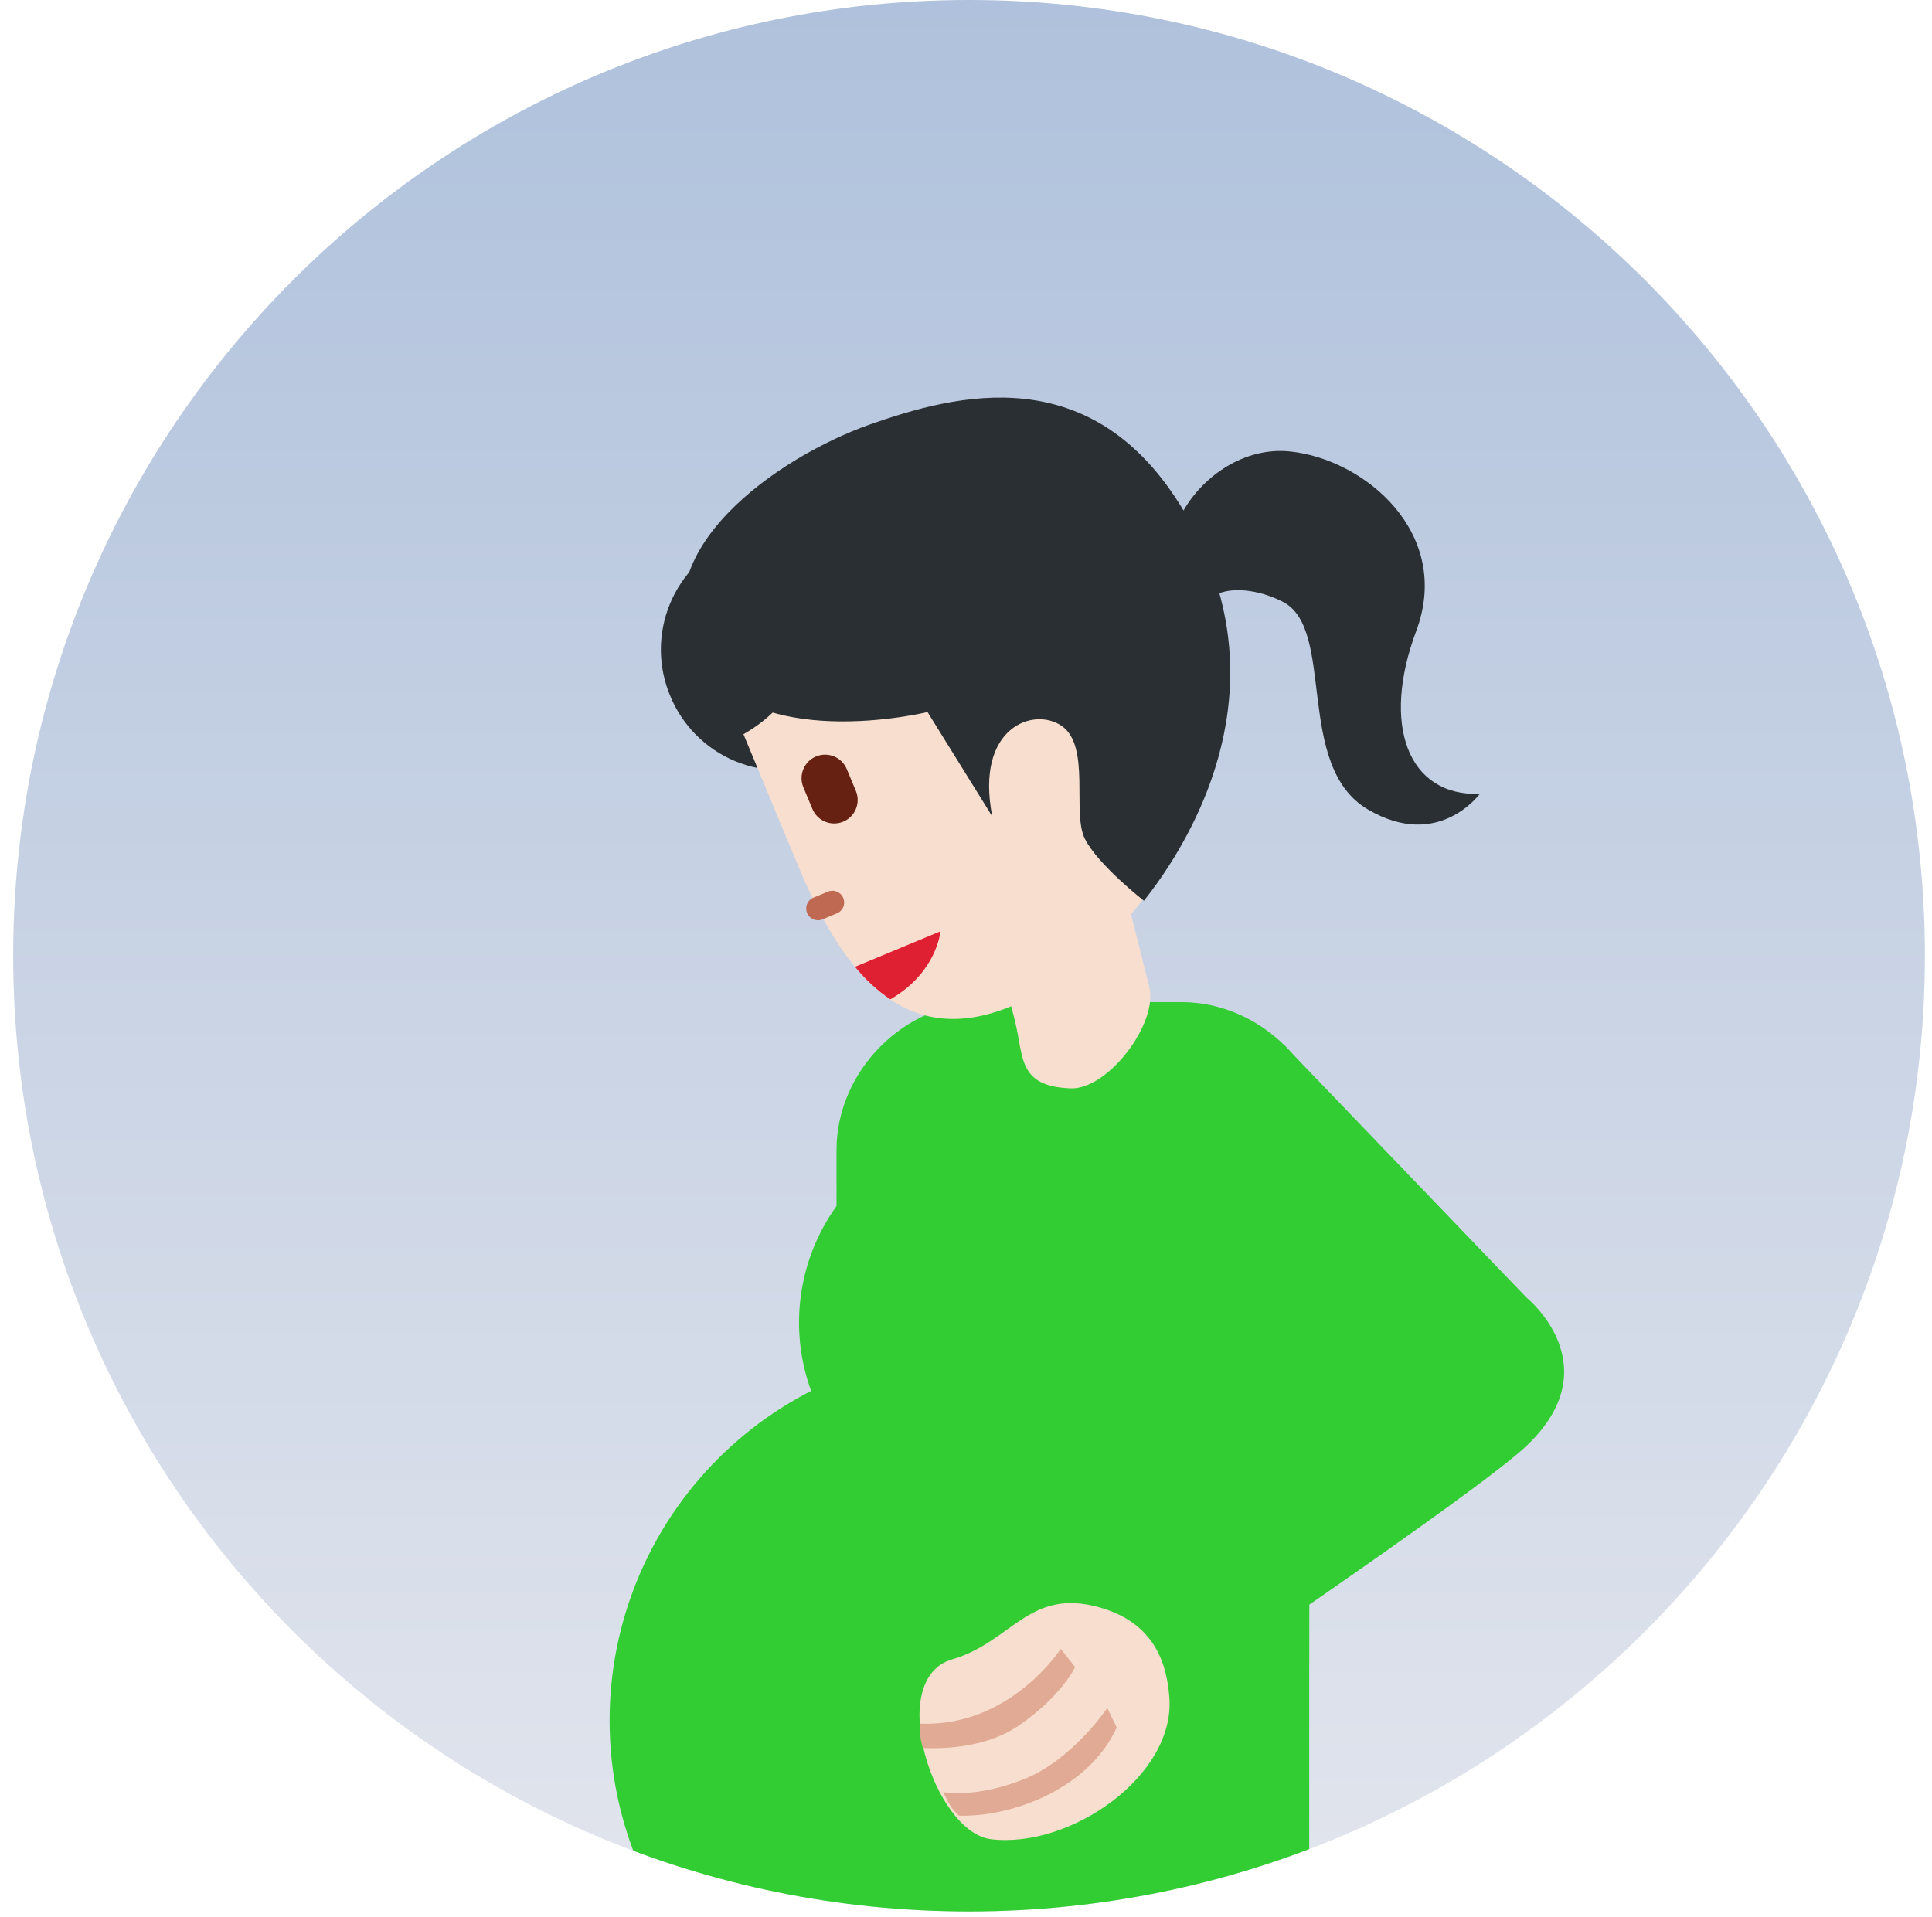
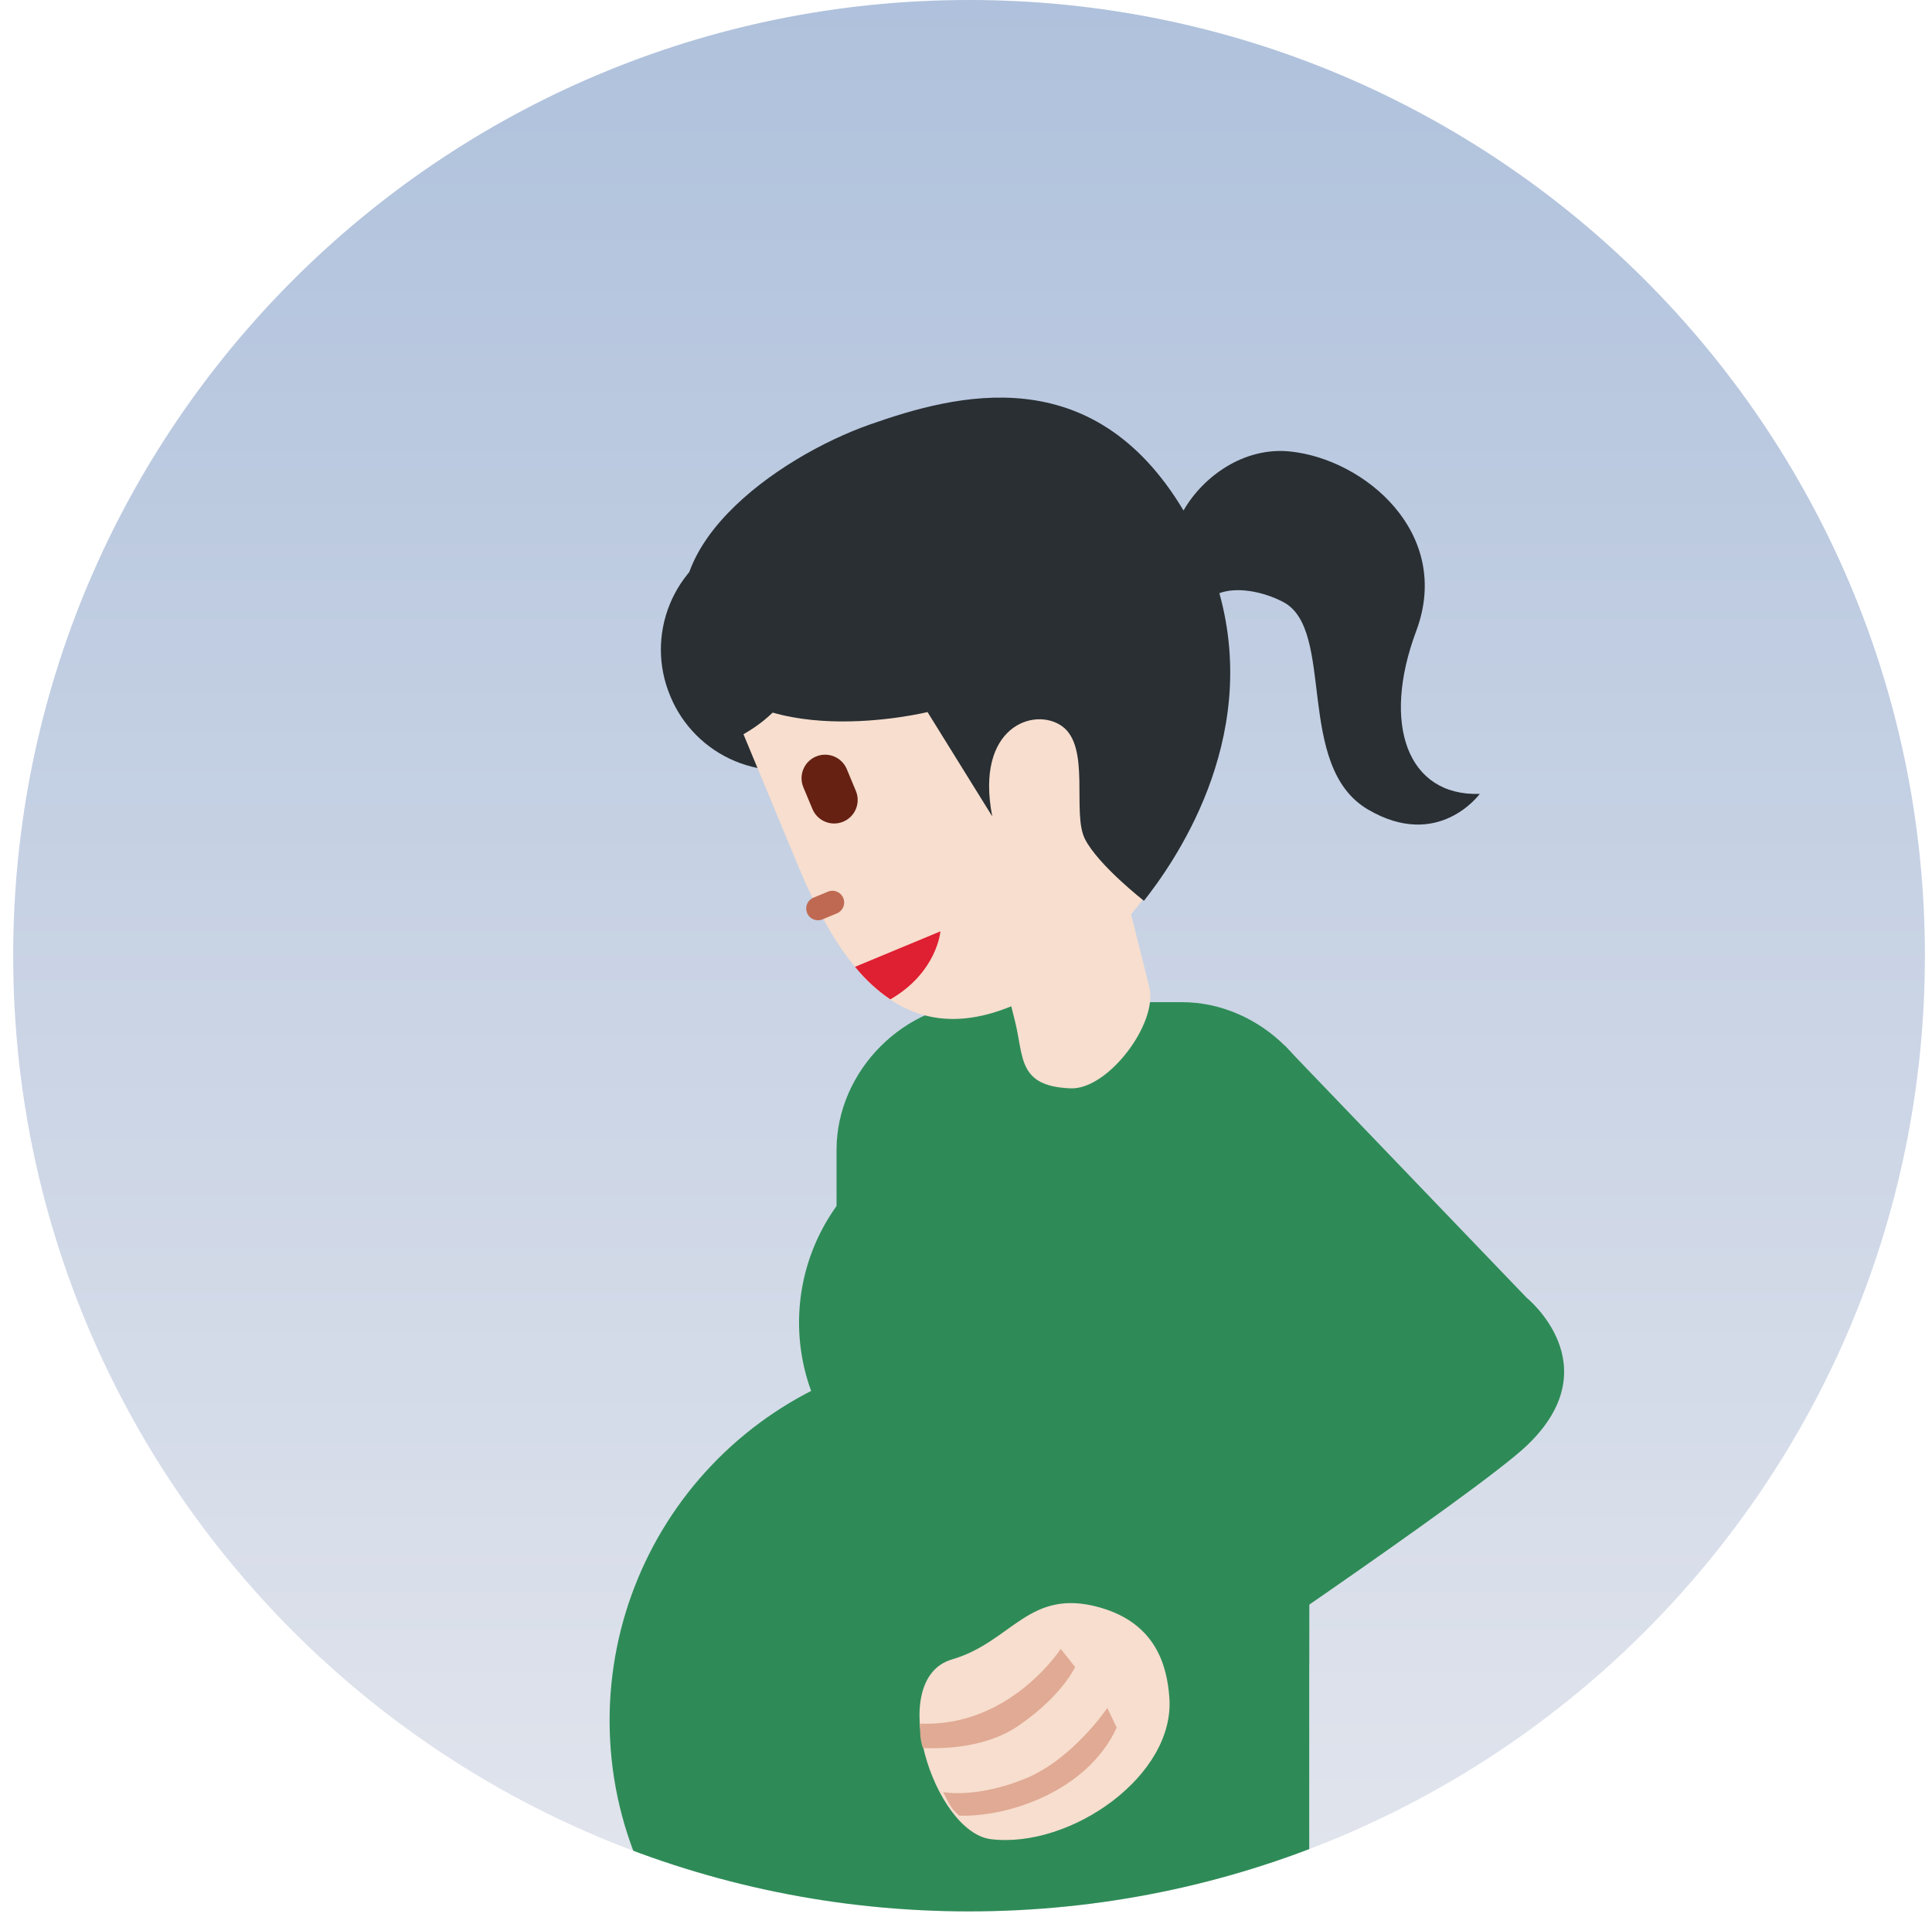
<svg xmlns="http://www.w3.org/2000/svg" width="127" height="126" viewBox="0 0 127 126" fill="none">
  <circle cx="63.7" cy="62.833" r="62.833" fill="url(#paint0_linear_4741_2340)" />
  <mask id="mask0_4741_2340" style="mask-type:alpha" maskUnits="userSpaceOnUse" x="0" y="0" width="127" height="126">
    <circle cx="63.7" cy="62.833" r="62.833" fill="url(#paint1_linear_4741_2340)" />
  </mask>
  <g mask="url(#mask0_4741_2340)">
-     <path d="M77.671 65.887H64.711C59.481 65.887 54.99 70.381 54.99 75.607V130.695H86.062V104.576L87.394 99.466V75.607C87.394 70.378 82.9 65.887 77.671 65.887Z" fill="#32cd32" />
-     <path d="M65.649 73.826C62.169 73.826 58.831 75.209 56.369 77.67C53.908 80.131 52.525 83.469 52.525 86.95C52.525 90.431 53.908 93.769 56.369 96.23C58.831 98.691 62.169 100.074 65.649 100.074V73.826Z" fill="#32cd32" />
-     <path d="M65.651 76.742C62.944 76.742 60.347 77.818 58.433 79.732C56.519 81.646 55.443 84.242 55.443 86.95C55.443 89.657 56.519 92.253 58.433 94.167C60.347 96.082 62.944 97.157 65.651 97.157V76.742Z" fill="#32cd32" />
-     <path d="M71.483 73.826C68.002 73.826 64.664 75.209 62.203 77.67C59.742 80.131 58.359 83.469 58.359 86.95C58.359 90.431 59.742 93.769 62.203 96.23C64.664 98.691 68.002 100.074 71.483 100.074V73.826Z" fill="#32cd32" />
-     <path d="M71.483 76.742C68.776 76.742 66.179 77.818 64.265 79.732C62.351 81.646 61.275 84.242 61.275 86.95C61.275 89.657 62.351 92.253 64.265 94.167C66.179 96.082 68.776 97.157 71.483 97.157V76.742Z" fill="#32cd32" />
-     <path d="M47.608 130.695H68.472V89.136C67.132 88.902 65.775 88.78 64.415 88.772C57.959 88.772 51.767 91.336 47.202 95.901C42.637 100.467 40.072 106.658 40.072 113.115C40.072 120.032 42.971 126.262 47.608 130.695Z" fill="#32cd32" />
-     <path d="M67.952 78.699V91.796C66.783 91.593 65.6 91.486 64.414 91.478C61.573 91.478 58.759 92.037 56.134 93.124C53.508 94.212 51.123 95.805 49.114 97.815C47.105 99.824 45.511 102.209 44.424 104.835C43.336 107.46 42.777 110.274 42.777 113.115C42.778 116.555 43.599 119.945 45.175 123.002C46.75 126.06 49.032 128.698 51.833 130.695H83.027V70.422L67.952 78.699Z" fill="#32cd32" />
-     <path d="M84.427 72.367L98.571 87.282L86.066 100.438L86.06 109.321L74.569 117.119L66.867 105.048L83.33 88.104L77.675 82.496L84.427 72.367Z" fill="#32cd32" />
-     <path d="M84.423 68.721L100.359 85.327C100.359 85.327 105.891 89.783 100.359 95.047C97.037 98.206 76.222 112.225 76.222 112.225L69.742 105.744L87.398 88.567L77.675 78.846L84.423 68.721Z" fill="#32cd32" />
-     <path d="M72.447 105.996C69.169 104.436 66.06 104.651 63.054 106.41C61.616 107.253 61.03 108.828 63.231 109.35C65.442 109.866 72.447 105.996 72.447 105.996Z" fill="#32cd32" />
+     <path d="M77.671 65.887H64.711C59.481 65.887 54.99 70.381 54.99 75.607V130.695H86.062V104.576L87.394 99.466V75.607C87.394 70.378 82.9 65.887 77.671 65.887Z" fill="#2E8B57" />
+     <path d="M65.649 73.826C62.169 73.826 58.831 75.209 56.369 77.67C53.908 80.131 52.525 83.469 52.525 86.95C52.525 90.431 53.908 93.769 56.369 96.23C58.831 98.691 62.169 100.074 65.649 100.074V73.826Z" fill="#2E8B57" />
+     <path d="M65.651 76.742C62.944 76.742 60.347 77.818 58.433 79.732C56.519 81.646 55.443 84.242 55.443 86.95C55.443 89.657 56.519 92.253 58.433 94.167C60.347 96.082 62.944 97.157 65.651 97.157V76.742Z" fill="#2E8B57" />
+     <path d="M71.483 73.826C68.002 73.826 64.664 75.209 62.203 77.67C59.742 80.131 58.359 83.469 58.359 86.95C58.359 90.431 59.742 93.769 62.203 96.23C64.664 98.691 68.002 100.074 71.483 100.074V73.826Z" fill="#2E8B57" />
+     <path d="M71.483 76.742C68.776 76.742 66.179 77.818 64.265 79.732C62.351 81.646 61.275 84.242 61.275 86.95C61.275 89.657 62.351 92.253 64.265 94.167C66.179 96.082 68.776 97.157 71.483 97.157V76.742Z" fill="#2E8B57" />
+     <path d="M47.608 130.695H68.472V89.136C67.132 88.902 65.775 88.78 64.415 88.772C57.959 88.772 51.767 91.336 47.202 95.901C42.637 100.467 40.072 106.658 40.072 113.115C40.072 120.032 42.971 126.262 47.608 130.695Z" fill="#2E8B57" />
+     <path d="M67.952 78.699V91.796C66.783 91.593 65.6 91.486 64.414 91.478C61.573 91.478 58.759 92.037 56.134 93.124C53.508 94.212 51.123 95.805 49.114 97.815C47.105 99.824 45.511 102.209 44.424 104.835C43.336 107.46 42.777 110.274 42.777 113.115C42.778 116.555 43.599 119.945 45.175 123.002C46.75 126.06 49.032 128.698 51.833 130.695H83.027V70.422L67.952 78.699Z" fill="#2E8B57" />
+     <path d="M84.427 72.367L98.571 87.282L86.066 100.438L86.06 109.321L74.569 117.119L66.867 105.048L83.33 88.104L77.675 82.496L84.427 72.367Z" fill="#2E8B57" />
+     <path d="M84.423 68.721L100.359 85.327C100.359 85.327 105.891 89.783 100.359 95.047C97.037 98.206 76.222 112.225 76.222 112.225L69.742 105.744L87.398 88.567L77.675 78.846L84.423 68.721Z" fill="#2E8B57" />
+     <path d="M72.447 105.996C69.169 104.436 66.06 104.651 63.054 106.41C61.616 107.253 61.03 108.828 63.231 109.35C65.442 109.866 72.447 105.996 72.447 105.996Z" fill="#2E8B57" />
    <path d="M76.866 111.589C77.271 116.737 70.374 121.546 65.142 120.919C61.403 120.47 58.148 110.396 62.584 109.098C66.539 107.944 67.633 104.351 72.325 105.692C76.052 106.76 76.717 109.612 76.866 111.589Z" fill="#F7DECE" />
    <path d="M73.406 113.58L72.788 112.294C72.788 112.294 70.539 115.639 67.413 116.931C65.042 117.899 63.044 117.995 61.997 117.823C62.446 118.678 62.455 118.824 63.044 119.369C66.302 119.483 71.507 117.736 73.406 113.58ZM66.94 113.466C69.827 111.489 70.67 109.599 70.67 109.599L69.728 108.406C69.728 108.406 66.389 113.586 60.463 113.32C60.507 114.044 60.448 114.184 60.661 114.924C61.457 114.951 64.595 115.07 66.94 113.466Z" fill="#E0AA94" />
    <path d="M58.573 39.729C58.975 40.684 59.184 41.708 59.189 42.744C59.195 43.78 58.996 44.806 58.604 45.765C58.212 46.724 57.636 47.596 56.907 48.332C56.178 49.068 55.311 49.653 54.356 50.053C53.398 50.448 52.372 50.65 51.336 50.648C50.3 50.646 49.274 50.439 48.318 50.041C47.361 49.642 46.493 49.059 45.762 48.324C45.031 47.59 44.452 46.718 44.059 45.76C43.657 44.805 43.448 43.78 43.443 42.744C43.439 41.709 43.638 40.682 44.03 39.723C44.422 38.764 45 37.892 45.729 37.156C46.459 36.421 47.326 35.836 48.281 35.436C49.239 35.042 50.265 34.84 51.301 34.842C52.336 34.844 53.361 35.05 54.317 35.449C55.273 35.848 56.141 36.431 56.871 37.166C57.602 37.9 58.18 38.771 58.573 39.729Z" fill="#292F33" />
    <path d="M74.352 60.114C77.86 55.929 79.954 50.58 78.155 46.258L75.18 39.092C59.099 45.147 52.482 36.838 52.482 36.838C52.482 36.838 55.631 44.415 48.871 48.273L52.467 56.929C55.407 63.998 59.414 69.061 66.475 66.159L66.714 67.11C67.314 69.493 66.874 71.421 70.382 71.555C72.835 71.648 76.148 67.268 75.547 64.885L74.352 60.114Z" fill="#F7DECE" />
    <path d="M93.095 41.487C95.498 35.065 89.715 30.183 84.792 29.681C81.805 29.378 79.111 31.282 77.798 33.563C71.817 23.548 62.869 25.907 57.176 27.911C51.145 30.034 42.174 36.278 45.694 42.989C49.215 49.702 60.971 46.815 60.971 46.815L65.226 53.674C64.076 47.771 67.996 46.453 69.807 47.739C71.715 49.096 70.449 53.444 71.318 55.159C72.187 56.873 75.197 59.224 75.197 59.224C77.046 56.873 82.882 48.789 80.155 38.999C81.283 38.576 82.978 38.862 84.346 39.576C87.822 41.382 85.083 50.376 89.919 53.219C94.553 55.946 97.271 52.196 97.271 52.196C92.523 52.353 90.799 47.626 93.095 41.487Z" fill="#292F33" />
    <path d="M54.982 60.064L54.084 60.437C53.989 60.479 53.888 60.502 53.785 60.504C53.682 60.506 53.579 60.487 53.484 60.449C53.388 60.411 53.301 60.355 53.227 60.282C53.154 60.21 53.095 60.124 53.056 60.029C53.016 59.934 52.996 59.831 52.996 59.728C52.996 59.625 53.017 59.523 53.058 59.429C53.098 59.334 53.157 59.248 53.231 59.176C53.305 59.105 53.393 59.048 53.489 59.011L54.39 58.638C54.484 58.593 54.587 58.569 54.691 58.565C54.796 58.561 54.9 58.579 54.997 58.617C55.094 58.654 55.183 58.711 55.258 58.784C55.333 58.857 55.392 58.944 55.432 59.041C55.472 59.137 55.492 59.241 55.491 59.345C55.49 59.45 55.468 59.553 55.425 59.648C55.383 59.744 55.322 59.83 55.246 59.901C55.17 59.973 55.08 60.028 54.982 60.064Z" fill="#BF6952" />
    <path d="M55.424 54.024C55.045 54.181 54.621 54.181 54.242 54.024C53.864 53.868 53.563 53.568 53.406 53.19L52.808 51.758C52.65 51.379 52.65 50.953 52.807 50.574C52.963 50.194 53.264 49.893 53.643 49.736C54.022 49.578 54.448 49.578 54.828 49.734C55.207 49.891 55.508 50.192 55.666 50.571L56.261 52C56.339 52.188 56.38 52.389 56.38 52.593C56.38 52.796 56.34 52.998 56.263 53.186C56.185 53.374 56.071 53.545 55.927 53.689C55.783 53.833 55.612 53.947 55.424 54.024Z" fill="#662113" />
    <path d="M56.205 63.566C56.914 64.426 57.69 65.143 58.526 65.703C61.603 63.927 61.819 61.232 61.819 61.232L56.351 63.504L56.205 63.566Z" fill="#DF1F32" />
  </g>
  <defs>
    <linearGradient id="paint0_linear_4741_2340" x1="63.7" y1="0" x2="63.7" y2="125.665" gradientUnits="userSpaceOnUse">
      <stop stop-color="#AFC1DC" />
      <stop offset="1" stop-color="#E2E5ED" />
    </linearGradient>
    <linearGradient id="paint1_linear_4741_2340" x1="63.7" y1="0" x2="63.7" y2="125.665" gradientUnits="userSpaceOnUse">
      <stop stop-color="#AFC1DC" />
      <stop offset="1" stop-color="#E2E5ED" />
    </linearGradient>
  </defs>
</svg>
